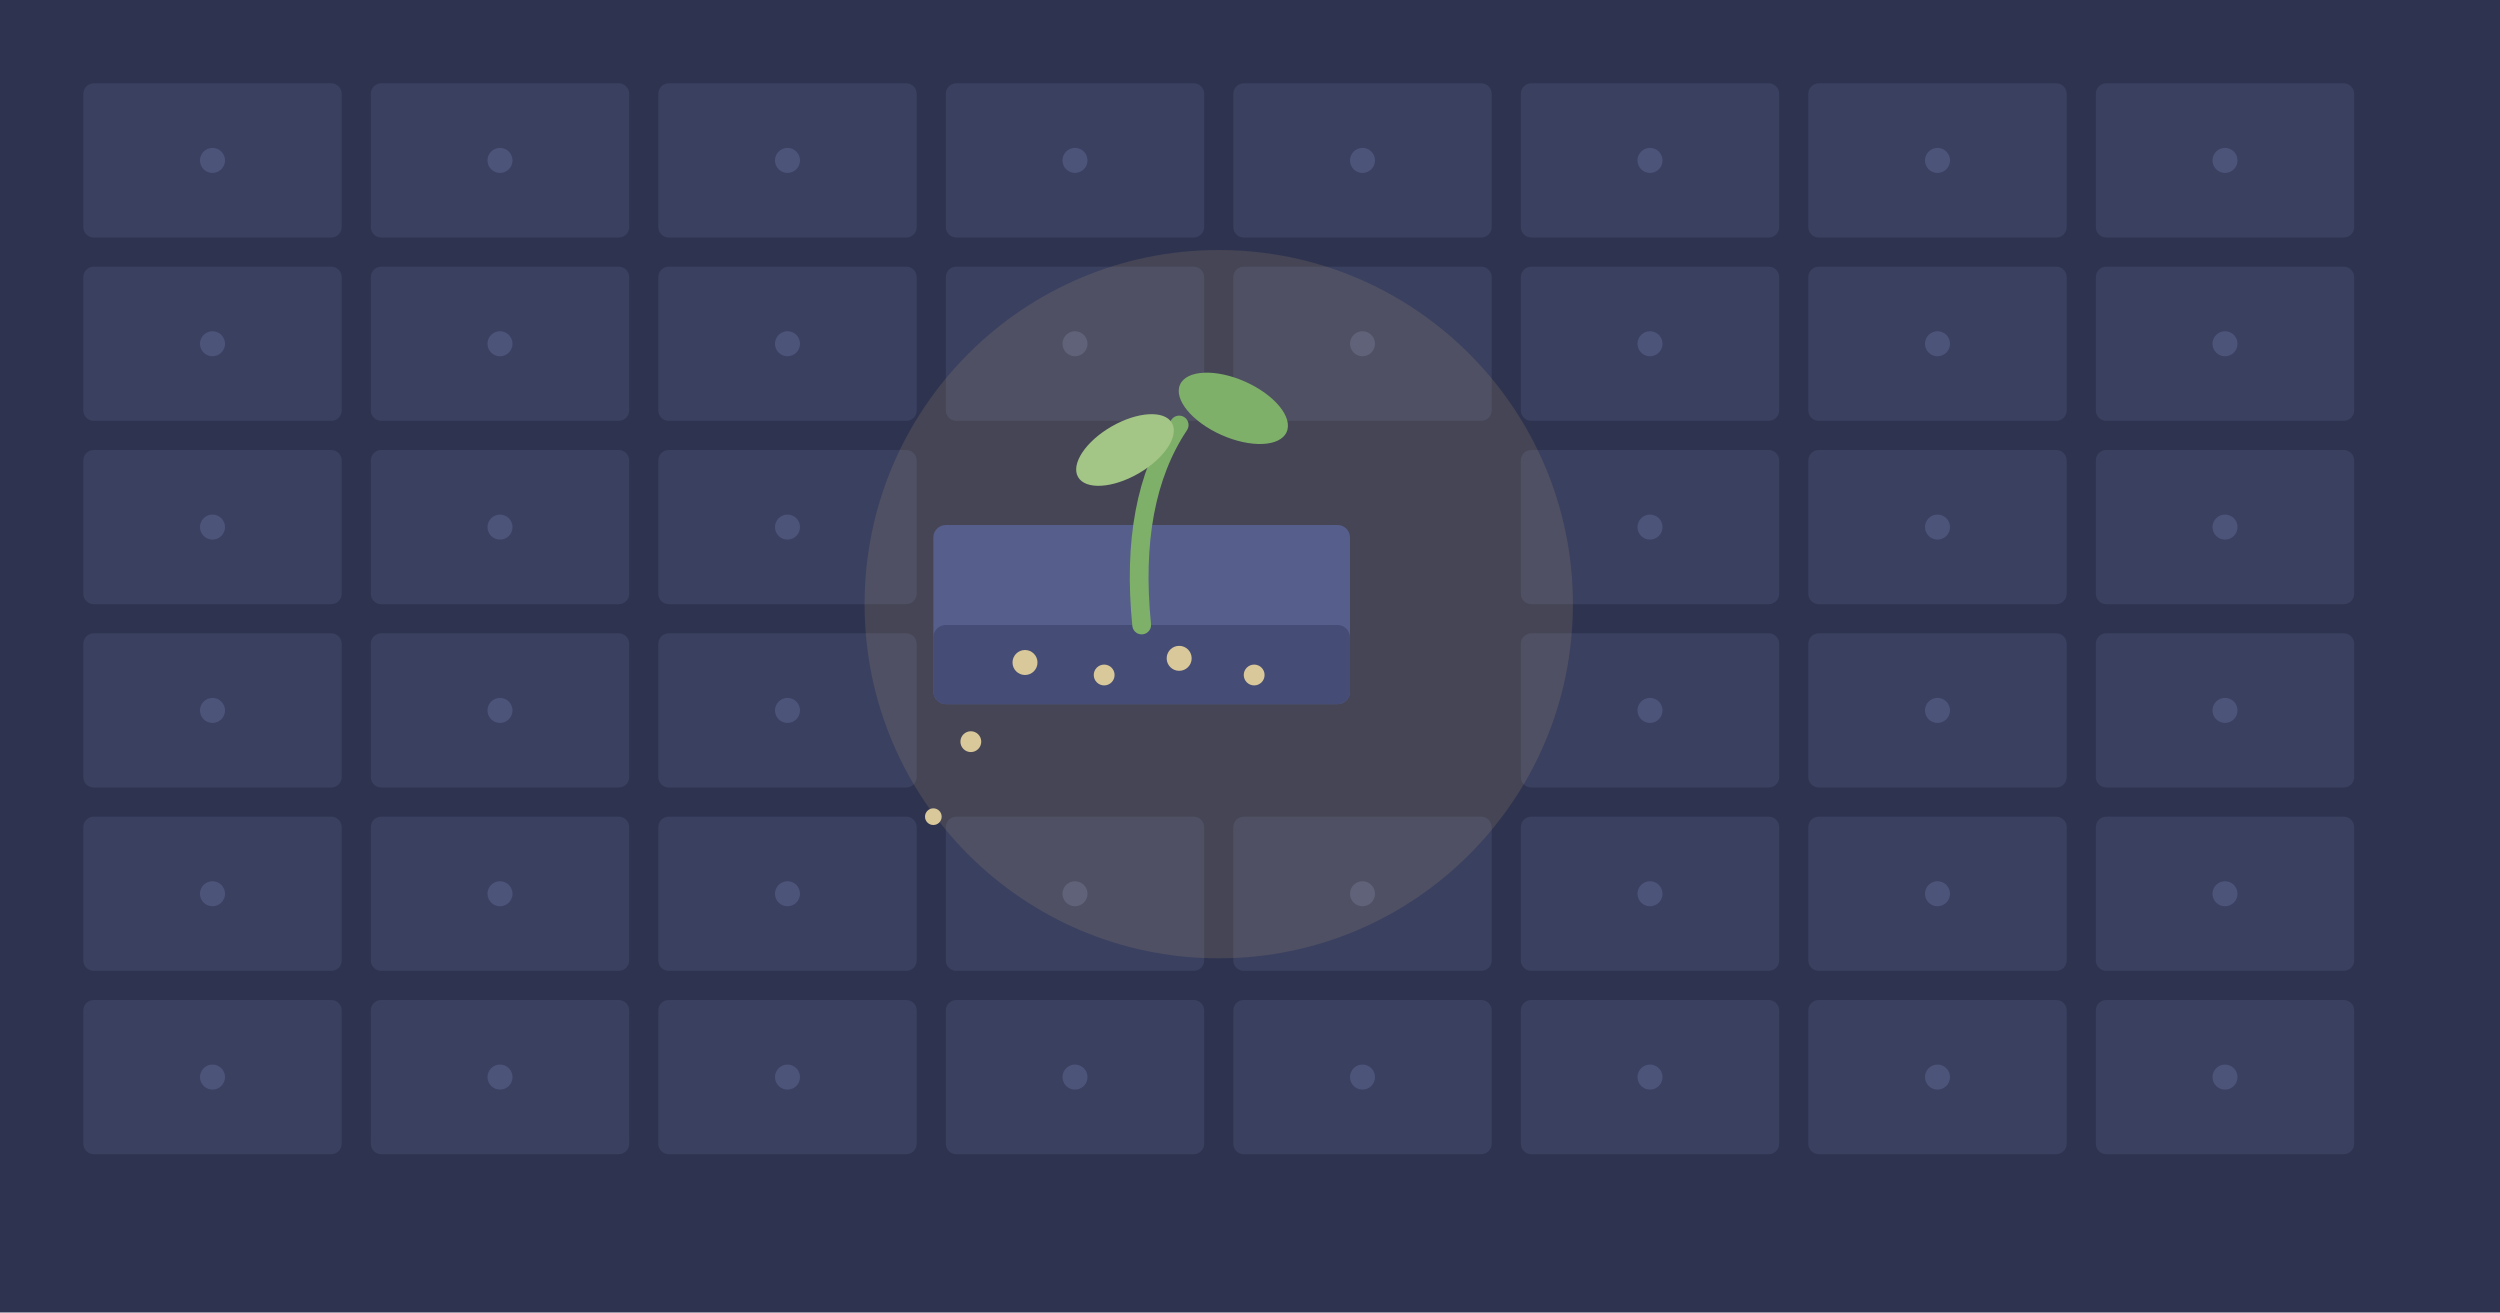
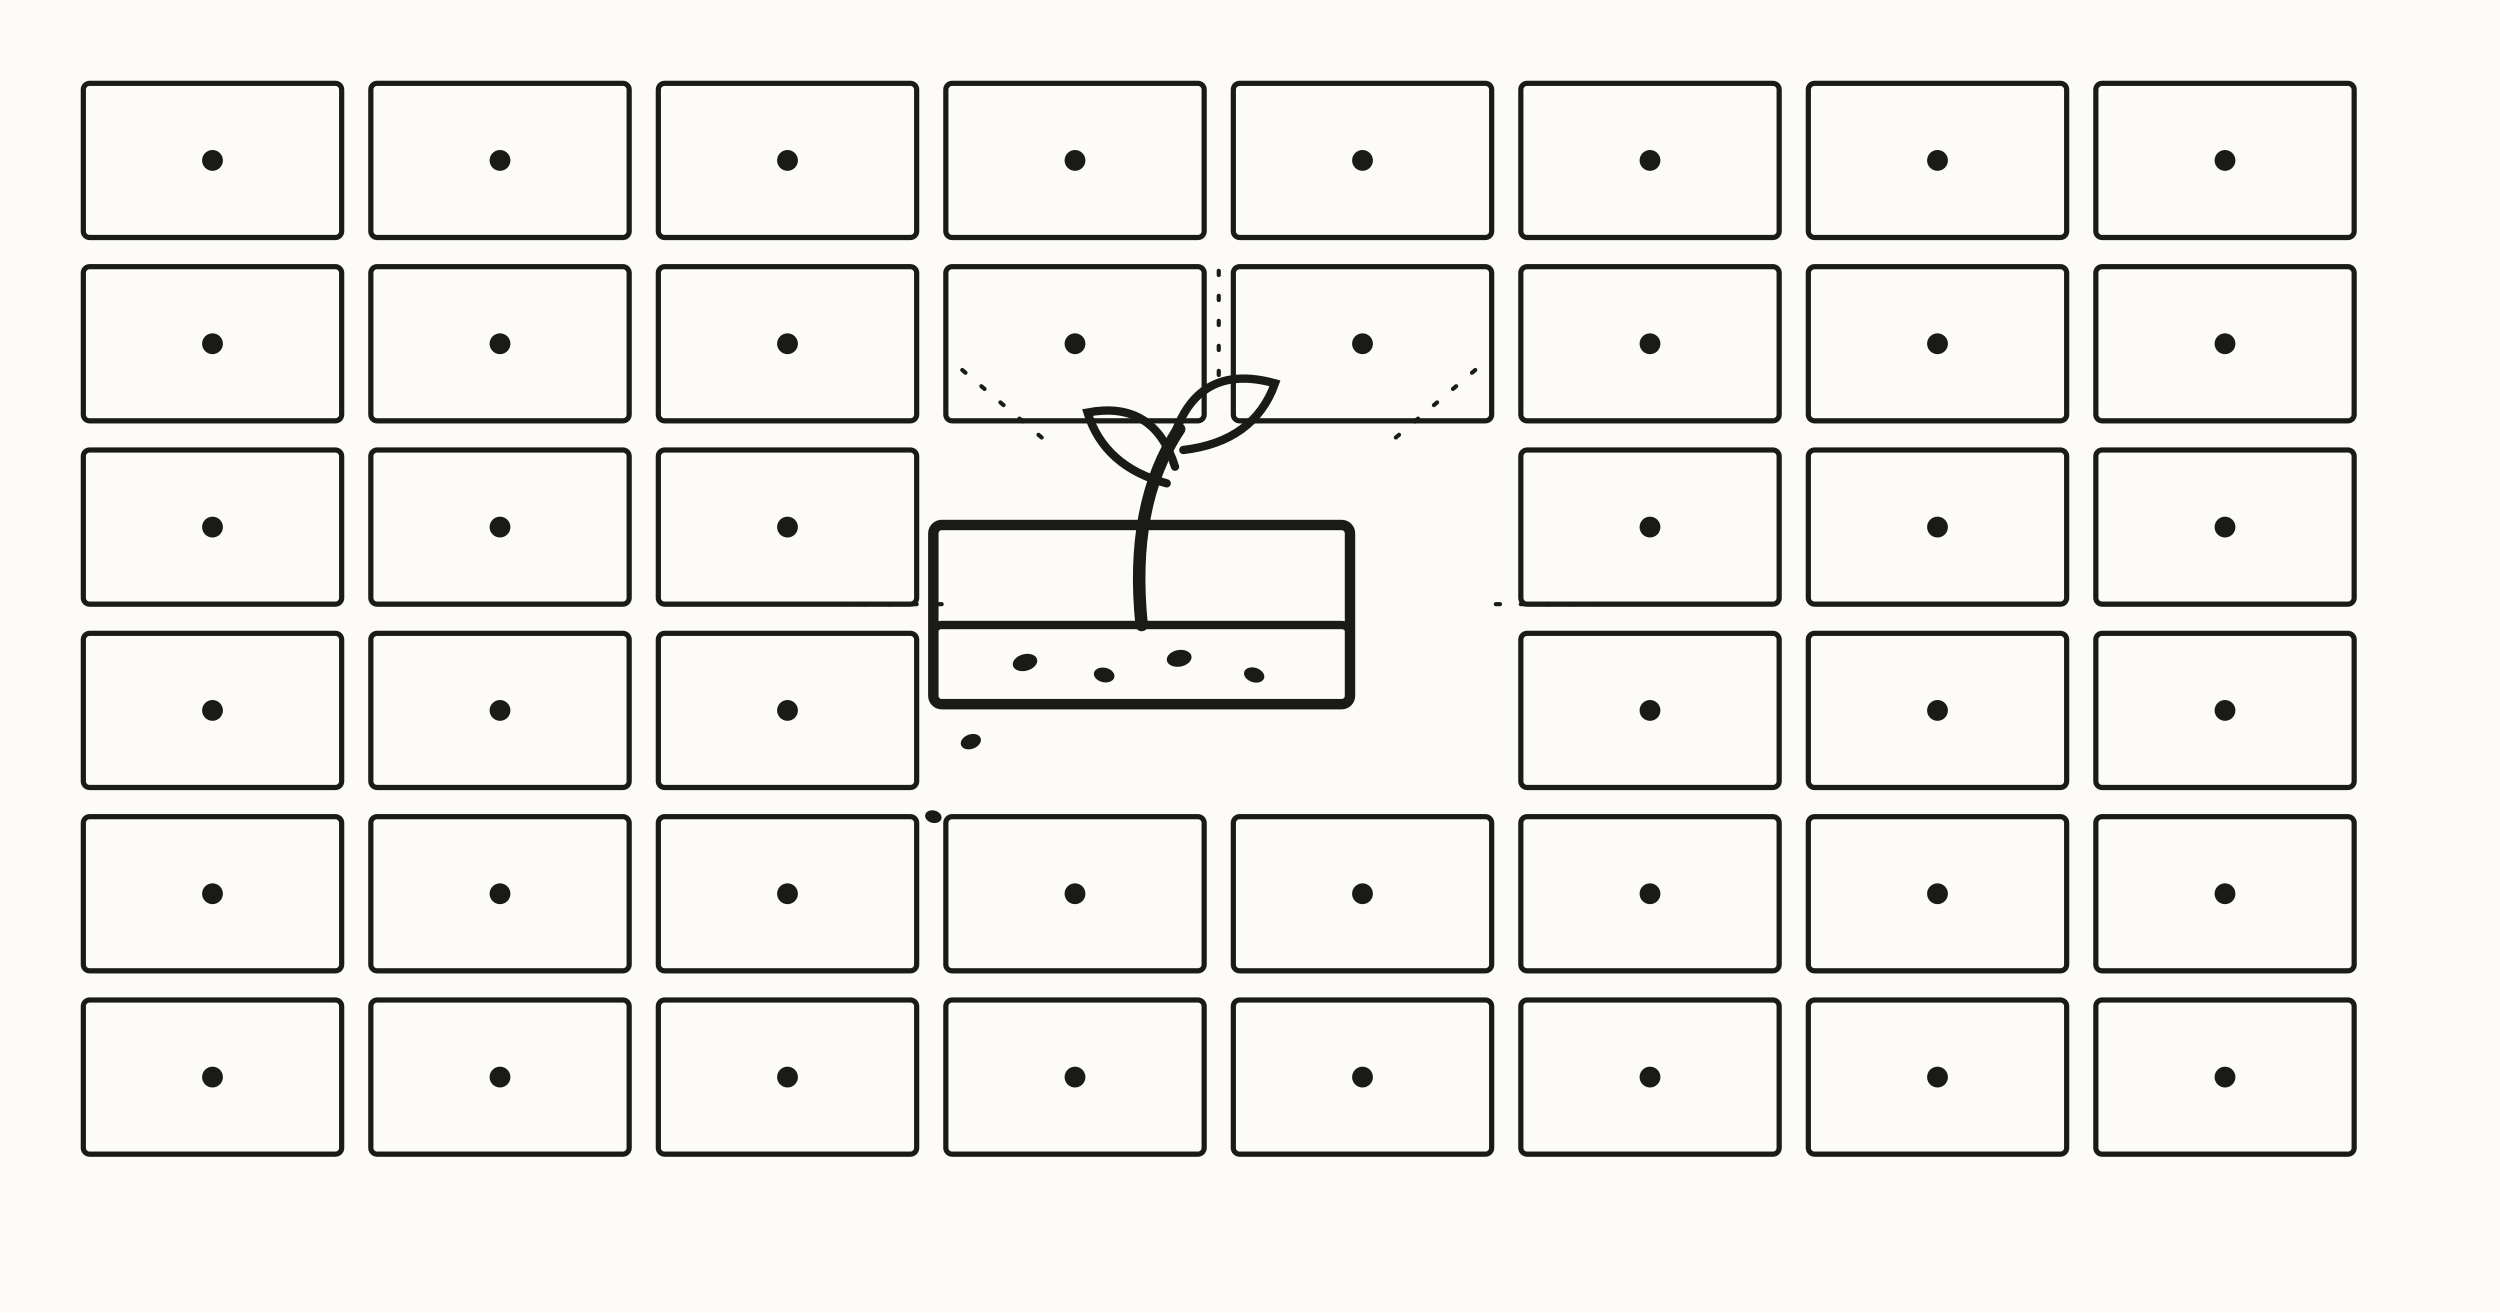
<svg xmlns="http://www.w3.org/2000/svg" viewBox="0 0 1200 630">
-   <rect width="1200" height="630" fill="#2e3350" />
-   <g fill="#3a4060">
-     <rect x="40" y="40" width="124" height="74" rx="5" />
-     <rect x="178" y="40" width="124" height="74" rx="5" />
-     <rect x="316" y="40" width="124" height="74" rx="5" />
-     <rect x="454" y="40" width="124" height="74" rx="5" />
-     <rect x="592" y="40" width="124" height="74" rx="5" />
-     <rect x="730" y="40" width="124" height="74" rx="5" />
-     <rect x="868" y="40" width="124" height="74" rx="5" />
-     <rect x="1006" y="40" width="124" height="74" rx="5" />
-     <rect x="40" y="128" width="124" height="74" rx="5" />
-     <rect x="178" y="128" width="124" height="74" rx="5" />
-     <rect x="316" y="128" width="124" height="74" rx="5" />
-     <rect x="454" y="128" width="124" height="74" rx="5" />
-     <rect x="592" y="128" width="124" height="74" rx="5" />
-     <rect x="730" y="128" width="124" height="74" rx="5" />
-     <rect x="868" y="128" width="124" height="74" rx="5" />
-     <rect x="1006" y="128" width="124" height="74" rx="5" />
-     <rect x="40" y="216" width="124" height="74" rx="5" />
-     <rect x="178" y="216" width="124" height="74" rx="5" />
-     <rect x="316" y="216" width="124" height="74" rx="5" />
-     <rect x="730" y="216" width="124" height="74" rx="5" />
-     <rect x="868" y="216" width="124" height="74" rx="5" />
-     <rect x="1006" y="216" width="124" height="74" rx="5" />
-     <rect x="40" y="304" width="124" height="74" rx="5" />
-     <rect x="178" y="304" width="124" height="74" rx="5" />
-     <rect x="316" y="304" width="124" height="74" rx="5" />
-     <rect x="730" y="304" width="124" height="74" rx="5" />
-     <rect x="868" y="304" width="124" height="74" rx="5" />
-     <rect x="1006" y="304" width="124" height="74" rx="5" />
-     <rect x="40" y="392" width="124" height="74" rx="5" />
-     <rect x="178" y="392" width="124" height="74" rx="5" />
-     <rect x="316" y="392" width="124" height="74" rx="5" />
-     <rect x="454" y="392" width="124" height="74" rx="5" />
-     <rect x="592" y="392" width="124" height="74" rx="5" />
-     <rect x="730" y="392" width="124" height="74" rx="5" />
-     <rect x="868" y="392" width="124" height="74" rx="5" />
-     <rect x="1006" y="392" width="124" height="74" rx="5" />
-     <rect x="40" y="480" width="124" height="74" rx="5" />
-     <rect x="178" y="480" width="124" height="74" rx="5" />
-     <rect x="316" y="480" width="124" height="74" rx="5" />
-     <rect x="454" y="480" width="124" height="74" rx="5" />
-     <rect x="592" y="480" width="124" height="74" rx="5" />
-     <rect x="730" y="480" width="124" height="74" rx="5" />
-     <rect x="868" y="480" width="124" height="74" rx="5" />
-     <rect x="1006" y="480" width="124" height="74" rx="5" />
-   </g>
-   <g fill="#4d547a">
-     <circle cx="102" cy="77" r="6" />
-     <circle cx="240" cy="77" r="6" />
-     <circle cx="378" cy="77" r="6" />
-     <circle cx="516" cy="77" r="6" />
-     <circle cx="654" cy="77" r="6" />
-     <circle cx="792" cy="77" r="6" />
-     <circle cx="930" cy="77" r="6" />
-     <circle cx="1068" cy="77" r="6" />
-     <circle cx="102" cy="165" r="6" />
-     <circle cx="240" cy="165" r="6" />
-     <circle cx="378" cy="165" r="6" />
-     <circle cx="516" cy="165" r="6" />
-     <circle cx="654" cy="165" r="6" />
-     <circle cx="792" cy="165" r="6" />
-     <circle cx="930" cy="165" r="6" />
-     <circle cx="1068" cy="165" r="6" />
-     <circle cx="102" cy="253" r="6" />
-     <circle cx="240" cy="253" r="6" />
-     <circle cx="378" cy="253" r="6" />
-     <circle cx="792" cy="253" r="6" />
-     <circle cx="930" cy="253" r="6" />
-     <circle cx="1068" cy="253" r="6" />
-     <circle cx="102" cy="341" r="6" />
-     <circle cx="240" cy="341" r="6" />
-     <circle cx="378" cy="341" r="6" />
-     <circle cx="792" cy="341" r="6" />
-     <circle cx="930" cy="341" r="6" />
-     <circle cx="1068" cy="341" r="6" />
-     <circle cx="102" cy="429" r="6" />
-     <circle cx="240" cy="429" r="6" />
-     <circle cx="378" cy="429" r="6" />
-     <circle cx="516" cy="429" r="6" />
-     <circle cx="654" cy="429" r="6" />
-     <circle cx="792" cy="429" r="6" />
-     <circle cx="930" cy="429" r="6" />
-     <circle cx="1068" cy="429" r="6" />
-     <circle cx="102" cy="517" r="6" />
-     <circle cx="240" cy="517" r="6" />
-     <circle cx="378" cy="517" r="6" />
-     <circle cx="516" cy="517" r="6" />
-     <circle cx="654" cy="517" r="6" />
-     <circle cx="792" cy="517" r="6" />
-     <circle cx="930" cy="517" r="6" />
-     <circle cx="1068" cy="517" r="6" />
-   </g>
-   <circle cx="585" cy="290" r="170" fill="#f2c879" opacity="0.12" />
-   <g>
-     <rect x="448" y="252" width="200" height="86" rx="6" fill="#565e8c" />
-     <rect x="448" y="300" width="200" height="38" rx="6" fill="#454c75" />
-     <g fill="#d9c89a">
-       <circle cx="492" cy="318" r="6" />
-       <circle cx="530" cy="324" r="5" />
-       <circle cx="566" cy="316" r="6" />
-       <circle cx="602" cy="324" r="5" />
-       <circle cx="466" cy="356" r="5" />
-       <circle cx="448" cy="392" r="4" />
+   <rect width="1200" height="630" fill="#fcfbf7" />
+   <g stroke="#1a1a18" fill="none" stroke-linecap="round">
+     <g stroke-width="2.5">
+       <rect x="40" y="40" width="124" height="74" rx="3" />
+       <rect x="178" y="40" width="124" height="74" rx="3" />
+       <rect x="316" y="40" width="124" height="74" rx="3" />
+       <rect x="454" y="40" width="124" height="74" rx="3" />
+       <rect x="592" y="40" width="124" height="74" rx="3" />
+       <rect x="730" y="40" width="124" height="74" rx="3" />
+       <rect x="868" y="40" width="124" height="74" rx="3" />
+       <rect x="1006" y="40" width="124" height="74" rx="3" />
+       <rect x="40" y="128" width="124" height="74" rx="3" />
+       <rect x="178" y="128" width="124" height="74" rx="3" />
+       <rect x="316" y="128" width="124" height="74" rx="3" />
+       <rect x="454" y="128" width="124" height="74" rx="3" />
+       <rect x="592" y="128" width="124" height="74" rx="3" />
+       <rect x="730" y="128" width="124" height="74" rx="3" />
+       <rect x="868" y="128" width="124" height="74" rx="3" />
+       <rect x="1006" y="128" width="124" height="74" rx="3" />
+       <rect x="40" y="216" width="124" height="74" rx="3" />
+       <rect x="178" y="216" width="124" height="74" rx="3" />
+       <rect x="316" y="216" width="124" height="74" rx="3" />
+       <rect x="730" y="216" width="124" height="74" rx="3" />
+       <rect x="868" y="216" width="124" height="74" rx="3" />
+       <rect x="1006" y="216" width="124" height="74" rx="3" />
+       <rect x="40" y="304" width="124" height="74" rx="3" />
+       <rect x="178" y="304" width="124" height="74" rx="3" />
+       <rect x="316" y="304" width="124" height="74" rx="3" />
+       <rect x="730" y="304" width="124" height="74" rx="3" />
+       <rect x="868" y="304" width="124" height="74" rx="3" />
+       <rect x="1006" y="304" width="124" height="74" rx="3" />
+       <rect x="40" y="392" width="124" height="74" rx="3" />
+       <rect x="178" y="392" width="124" height="74" rx="3" />
+       <rect x="316" y="392" width="124" height="74" rx="3" />
+       <rect x="454" y="392" width="124" height="74" rx="3" />
+       <rect x="592" y="392" width="124" height="74" rx="3" />
+       <rect x="730" y="392" width="124" height="74" rx="3" />
+       <rect x="868" y="392" width="124" height="74" rx="3" />
+       <rect x="1006" y="392" width="124" height="74" rx="3" />
+       <rect x="40" y="480" width="124" height="74" rx="3" />
+       <rect x="178" y="480" width="124" height="74" rx="3" />
+       <rect x="316" y="480" width="124" height="74" rx="3" />
+       <rect x="454" y="480" width="124" height="74" rx="3" />
+       <rect x="592" y="480" width="124" height="74" rx="3" />
+       <rect x="730" y="480" width="124" height="74" rx="3" />
+       <rect x="868" y="480" width="124" height="74" rx="3" />
+       <rect x="1006" y="480" width="124" height="74" rx="3" />
    </g>
-     <path d="M548 300 q-6 -60 18 -96" fill="none" stroke="#7fb069" stroke-width="9" stroke-linecap="round" />
-     <ellipse cx="540" cy="216" rx="26" ry="13" transform="rotate(-30 540 216)" fill="#a3c585" />
-     <ellipse cx="592" cy="196" rx="28" ry="14" transform="rotate(24 592 196)" fill="#7fb069" />
+     <g fill="#1a1a18" stroke="none">
+       <circle cx="102" cy="77" r="5" />
+       <circle cx="240" cy="77" r="5" />
+       <circle cx="378" cy="77" r="5" />
+       <circle cx="516" cy="77" r="5" />
+       <circle cx="654" cy="77" r="5" />
+       <circle cx="792" cy="77" r="5" />
+       <circle cx="930" cy="77" r="5" />
+       <circle cx="1068" cy="77" r="5" />
+       <circle cx="102" cy="165" r="5" />
+       <circle cx="240" cy="165" r="5" />
+       <circle cx="378" cy="165" r="5" />
+       <circle cx="516" cy="165" r="5" />
+       <circle cx="654" cy="165" r="5" />
+       <circle cx="792" cy="165" r="5" />
+       <circle cx="930" cy="165" r="5" />
+       <circle cx="1068" cy="165" r="5" />
+       <circle cx="102" cy="253" r="5" />
+       <circle cx="240" cy="253" r="5" />
+       <circle cx="378" cy="253" r="5" />
+       <circle cx="792" cy="253" r="5" />
+       <circle cx="930" cy="253" r="5" />
+       <circle cx="1068" cy="253" r="5" />
+       <circle cx="102" cy="341" r="5" />
+       <circle cx="240" cy="341" r="5" />
+       <circle cx="378" cy="341" r="5" />
+       <circle cx="792" cy="341" r="5" />
+       <circle cx="930" cy="341" r="5" />
+       <circle cx="1068" cy="341" r="5" />
+       <circle cx="102" cy="429" r="5" />
+       <circle cx="240" cy="429" r="5" />
+       <circle cx="378" cy="429" r="5" />
+       <circle cx="516" cy="429" r="5" />
+       <circle cx="654" cy="429" r="5" />
+       <circle cx="792" cy="429" r="5" />
+       <circle cx="930" cy="429" r="5" />
+       <circle cx="1068" cy="429" r="5" />
+       <circle cx="102" cy="517" r="5" />
+       <circle cx="240" cy="517" r="5" />
+       <circle cx="378" cy="517" r="5" />
+       <circle cx="516" cy="517" r="5" />
+       <circle cx="654" cy="517" r="5" />
+       <circle cx="792" cy="517" r="5" />
+       <circle cx="930" cy="517" r="5" />
+       <circle cx="1068" cy="517" r="5" />
+     </g>
+     <g stroke-width="2" stroke-dasharray="2 10">
+       <line x1="585" y1="180" x2="585" y2="130" />
+       <line x1="500" y1="210" x2="460" y2="176" />
+       <line x1="670" y1="210" x2="710" y2="176" />
+       <line x1="452" y1="290" x2="404" y2="290" />
+       <line x1="718" y1="290" x2="766" y2="290" />
+     </g>
+     <g stroke-width="5">
+       <rect x="448" y="252" width="200" height="86" rx="4" />
+       <line x1="448" y1="300" x2="648" y2="300" stroke-width="3" />
+       <rect x="448" y="300" width="200" height="38" rx="4" stroke-width="4" />
+     </g>
+     <g fill="#1a1a18" stroke="none">
+       <ellipse cx="492" cy="318" rx="6" ry="4" transform="rotate(-15 492 318)" />
+       <ellipse cx="530" cy="324" rx="5" ry="3.5" transform="rotate(12 530 324)" />
+       <ellipse cx="566" cy="316" rx="6" ry="4" transform="rotate(-10 566 316)" />
+       <ellipse cx="602" cy="324" rx="5" ry="3.5" transform="rotate(18 602 324)" />
+       <ellipse cx="466" cy="356" rx="5" ry="3.5" transform="rotate(-20 466 356)" />
+       <ellipse cx="448" cy="392" rx="4" ry="3" transform="rotate(14 448 392)" />
+     </g>
+     <path d="M548 300 q-6 -58 18 -94" stroke-width="6" />
+     <g stroke-width="4">
+       <path d="M560 232 q-30 -8 -38 -34 q32 -6 42 26" />
+       <path d="M568 216 q34 -4 44 -32 q-36 -10 -48 24" />
+     </g>
  </g>
</svg>
